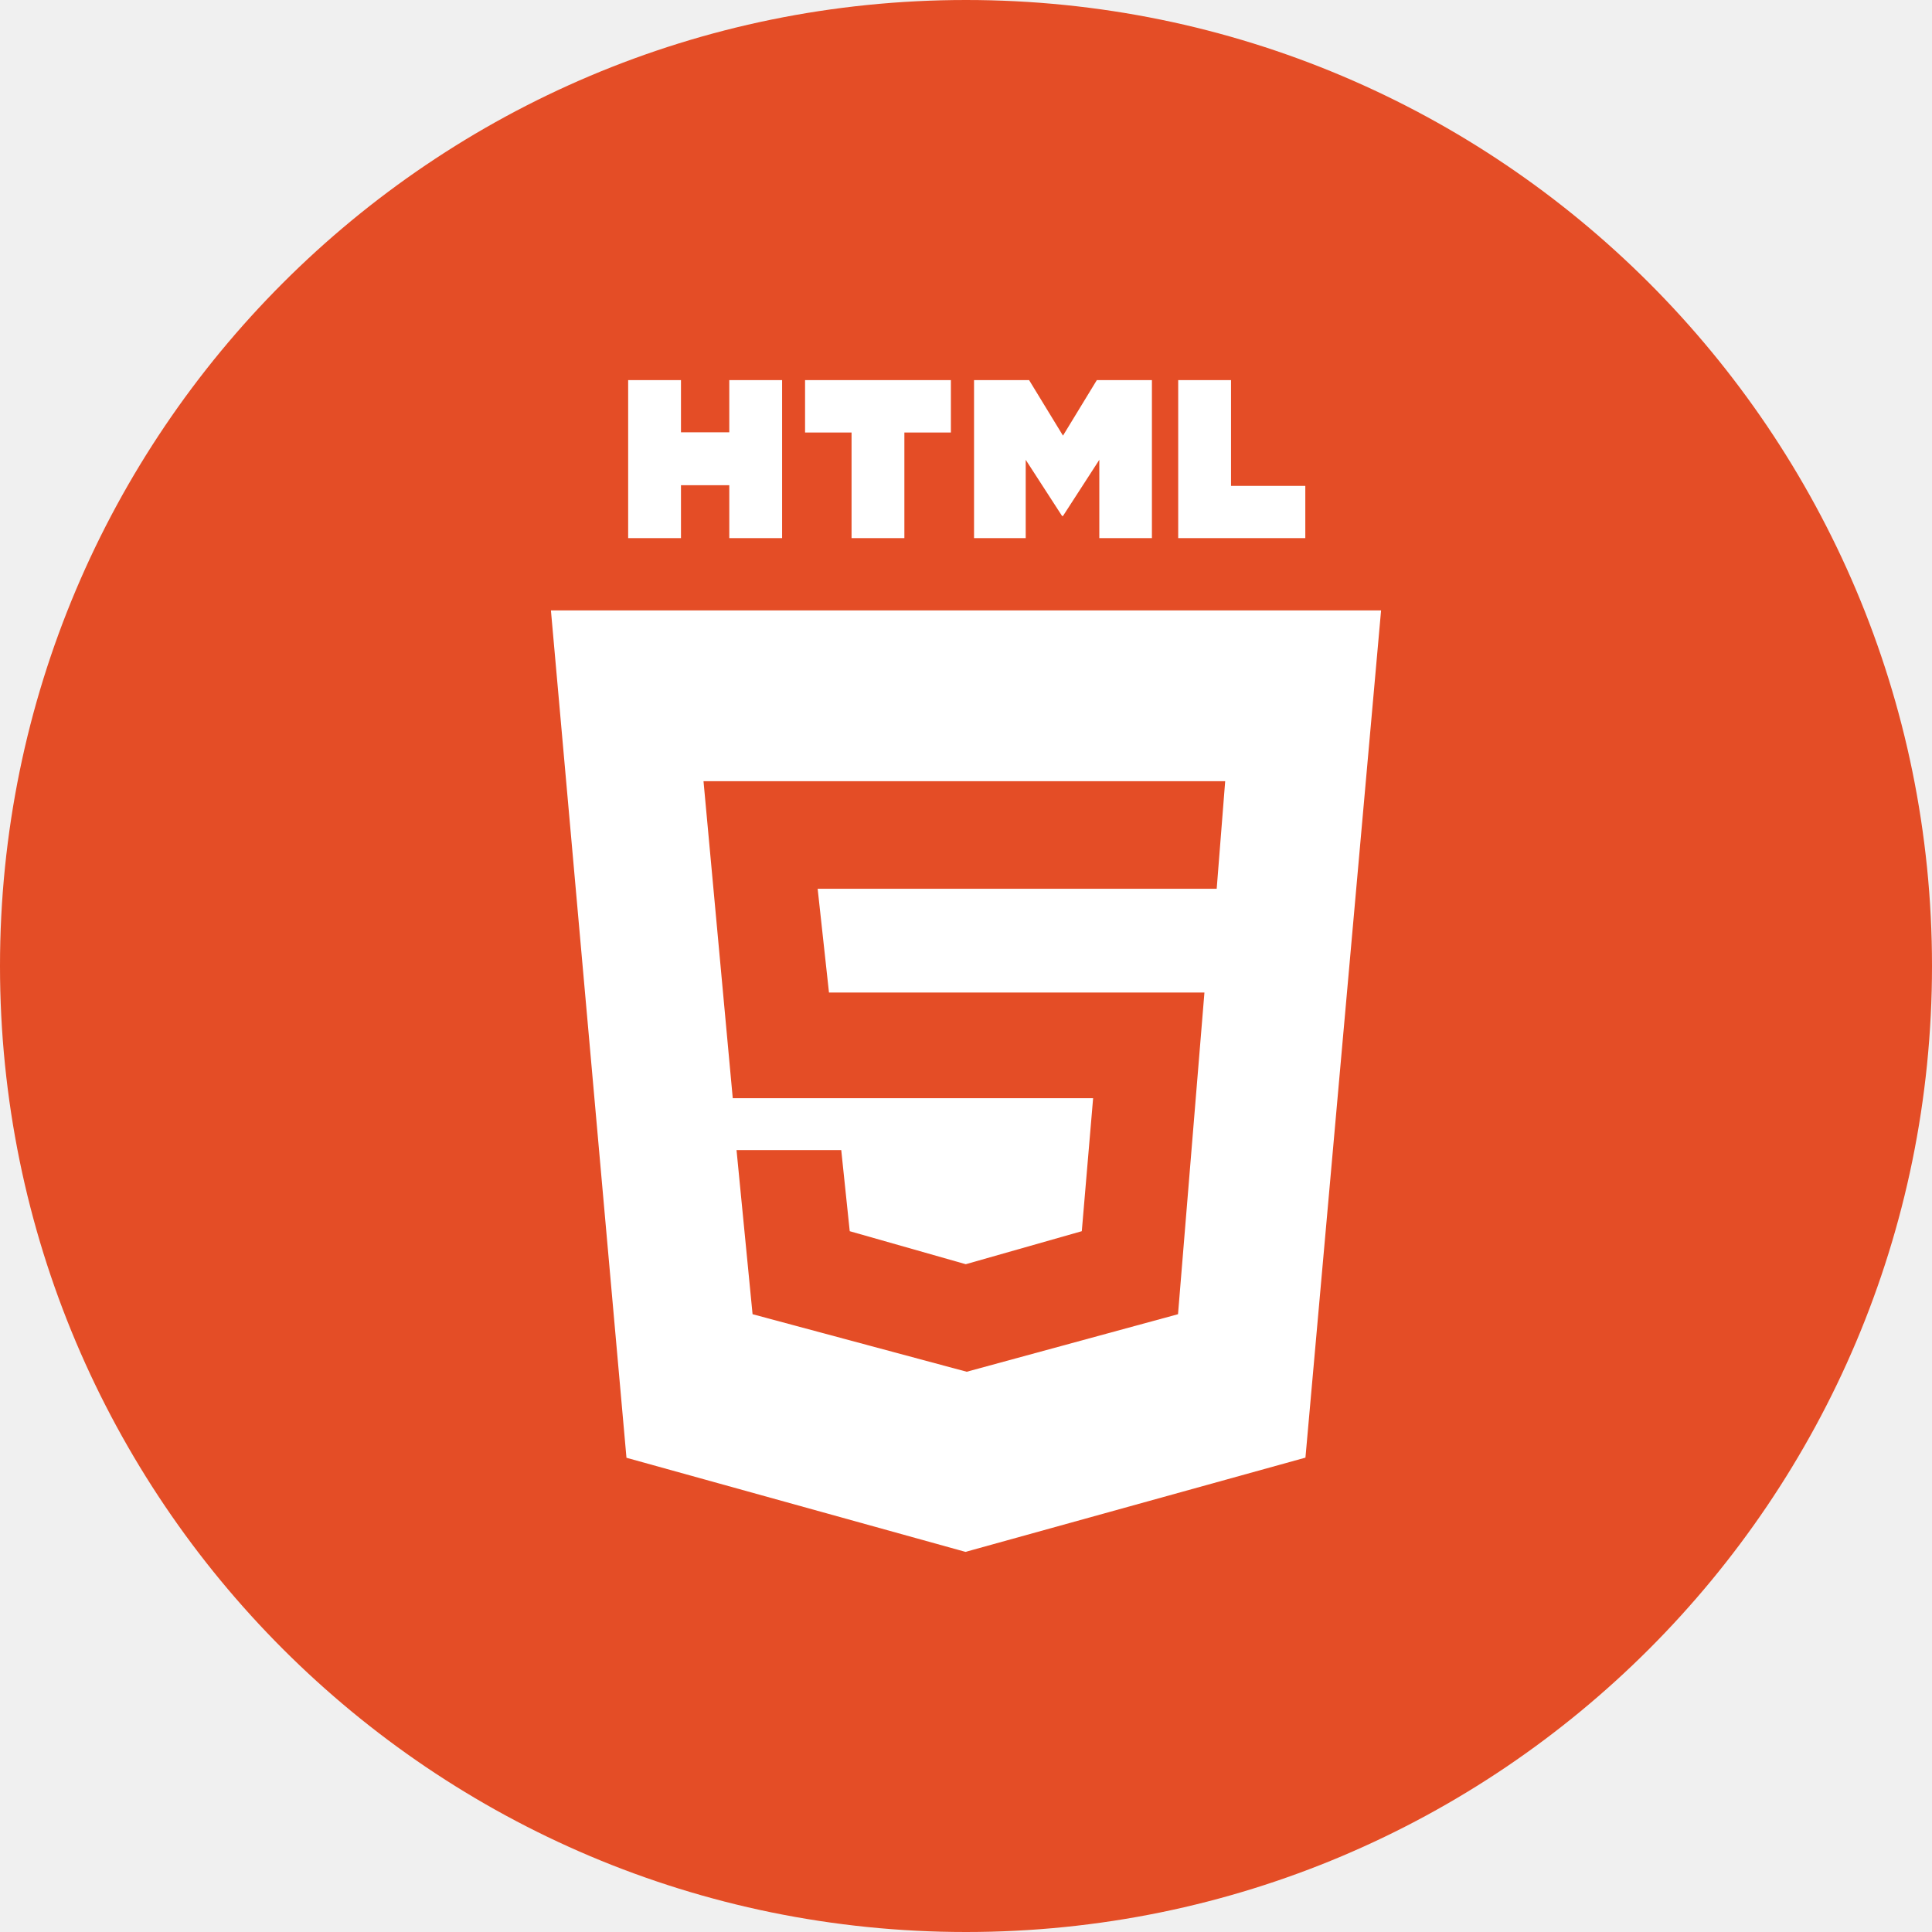
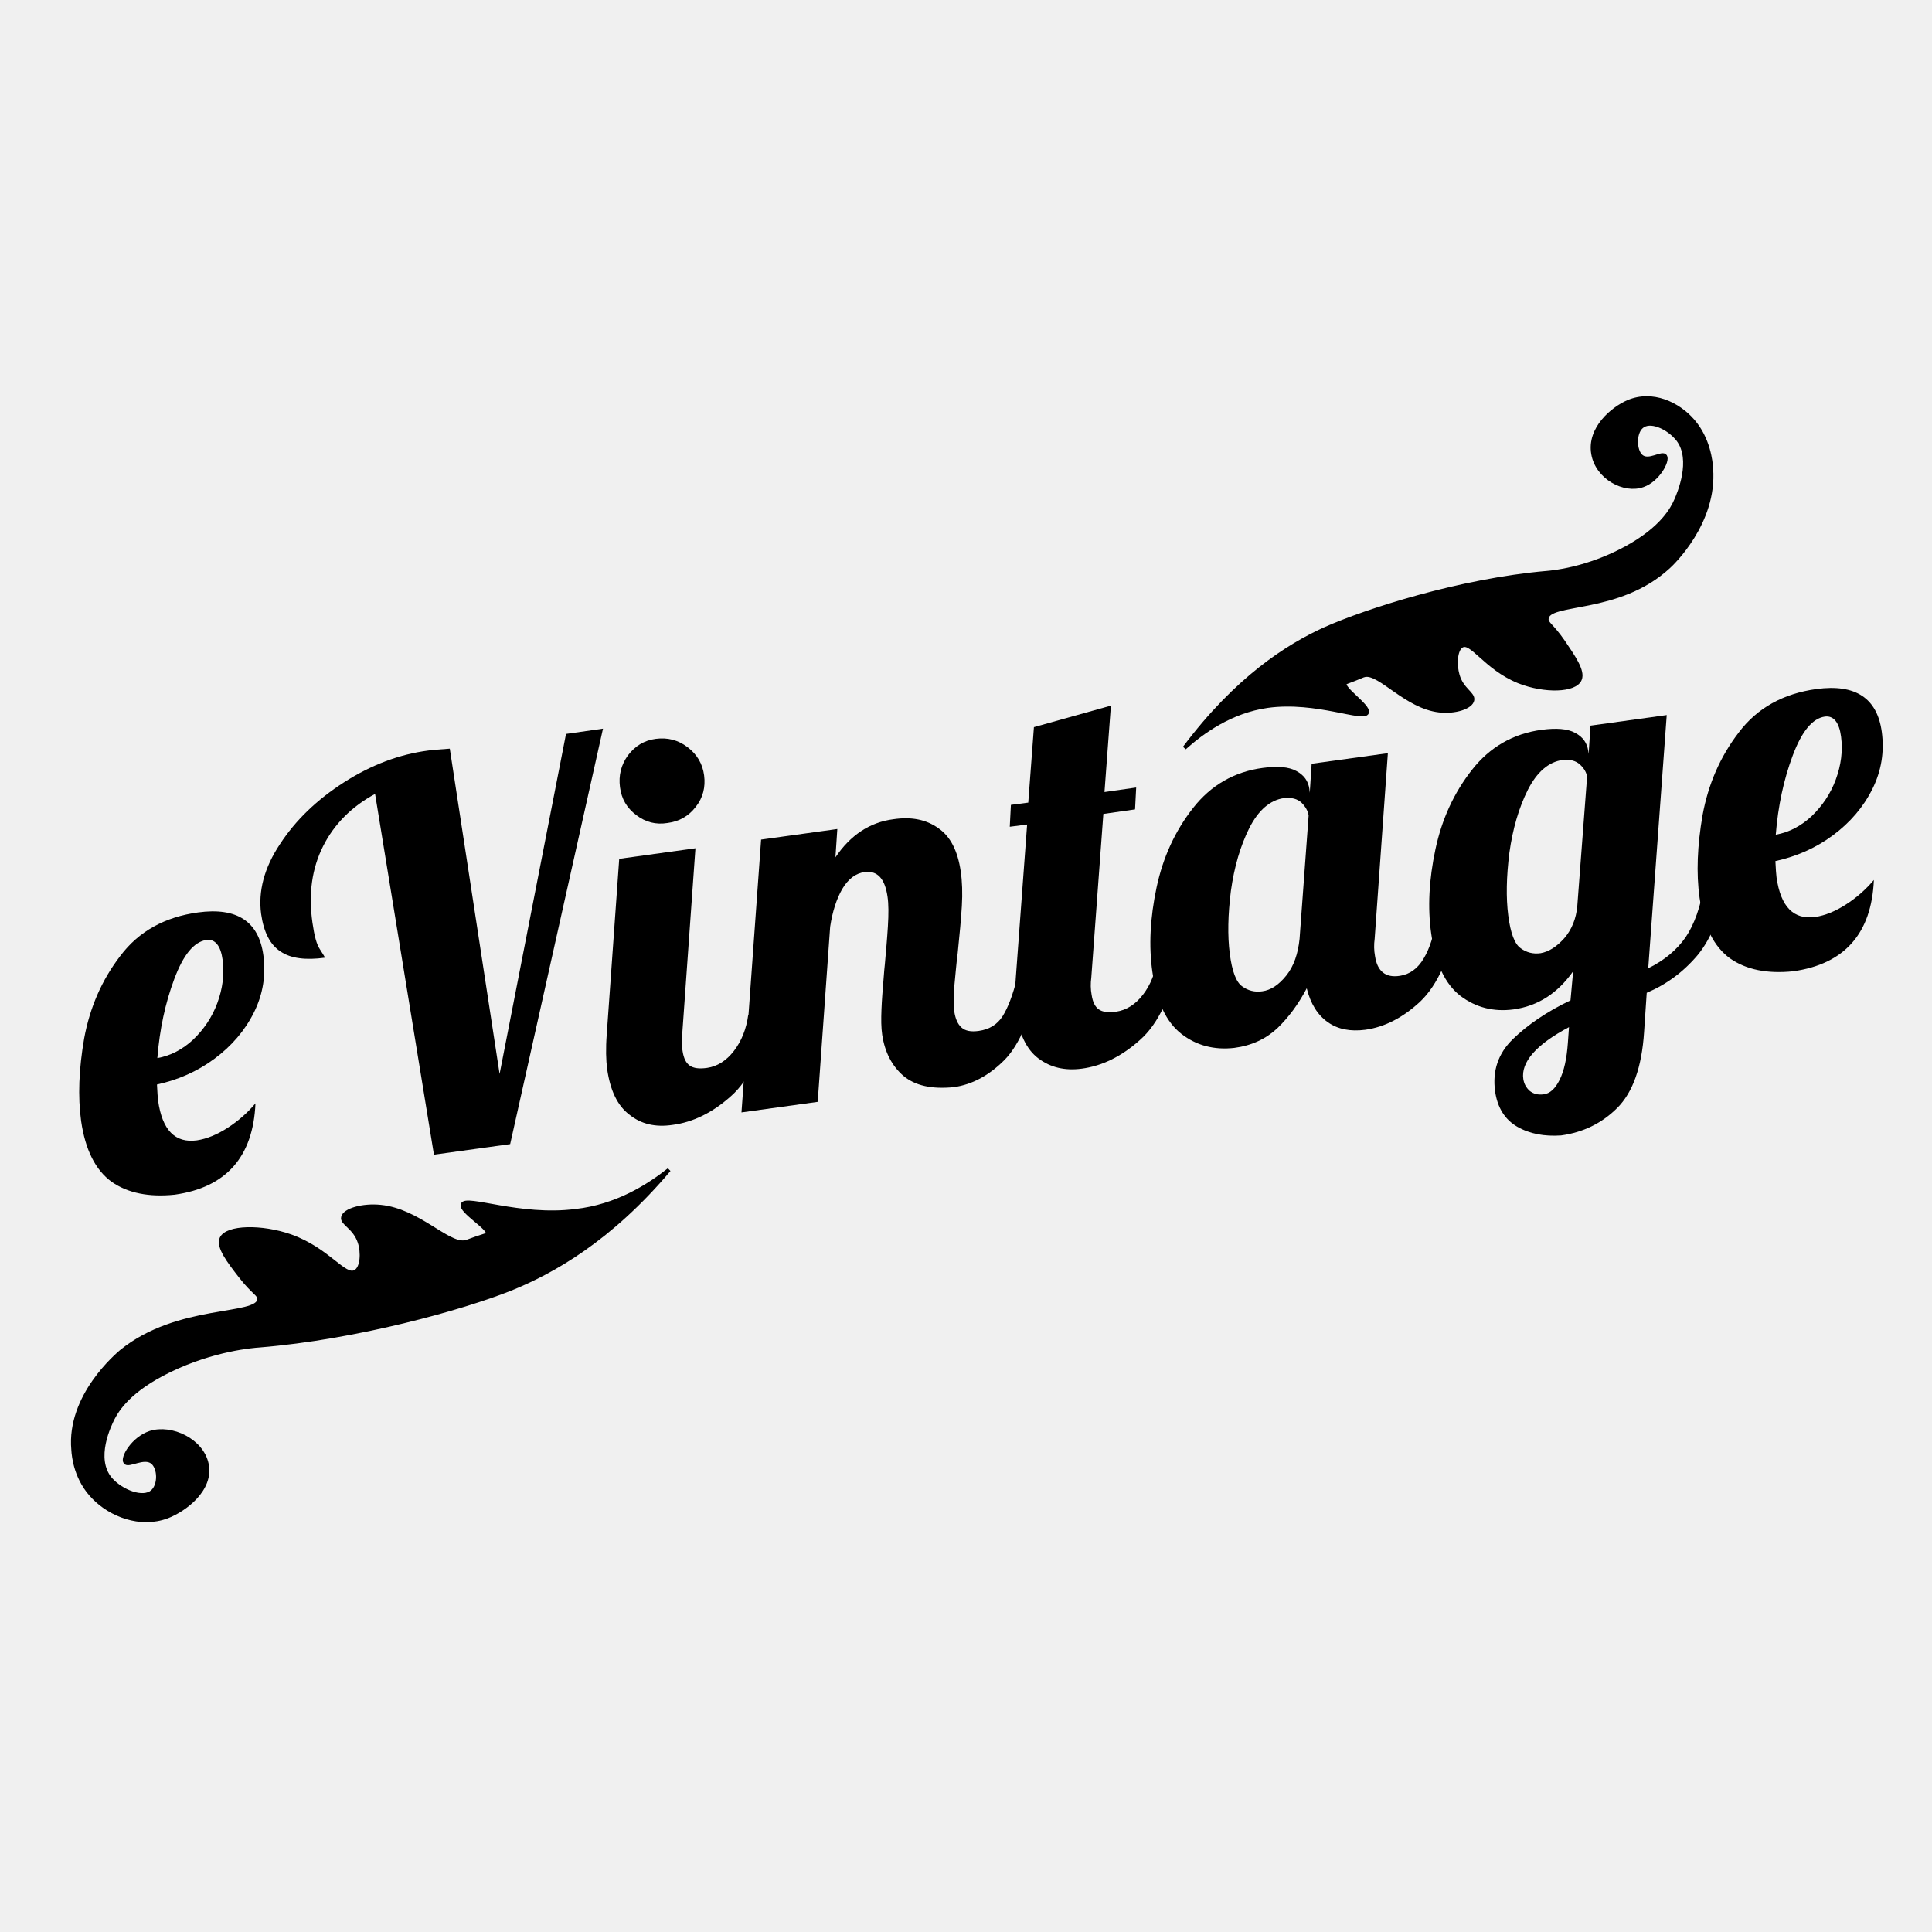
- <svg xmlns="http://www.w3.org/2000/svg" height="512px" id="Layer_1" style="enable-background:new 0 0 512 512;" version="1.1" viewBox="0 0 512 512" width="512px" xml:space="preserve">
-   <defs id="defs19" />
-   <g id="g2996" transform="translate(0.3280015,0.07000866)">
-     <g id="g2987" style="fill:#e44d26;fill-opacity:1">
-       <path d="m 511.672,255.93 c 0,141.385 -114.615,256 -256,256 -141.385,0 -256,-114.615 -256,-256 C -0.328,114.545 114.287,-0.07 255.672,-0.07 c 141.385,0 256,114.615 256,256 z" id="path2989" style="fill:#e44d26;fill-opacity:1" />
-     </g>
-     <g id="g4311" transform="translate(546.9375,-48.72119)">
-       <polygon id="polygon4184" points="255.8,486.486 389.249,449.489 418.938,116.909 93.063,116.909 122.719,449.542 " style="fill:#ffffff;fill-rule:evenodd" transform="matrix(0.6751055,0,0,0.6751055,-464.0928,131.4866)" />
-       <path d="m -353.997,163.215 h -12.803 v -13.828 h -13.996 v 41.875 h 13.996 v -14.023 h 12.803 v 14.023 h 13.996 v -41.875 h -13.997 v 13.828 z m 20.081,0.058 h 12.322 v 27.989 h 13.997 v -27.989 h 12.327 v -13.886 h -38.646 v 13.886 z m 68.352,0.828 -8.978,-14.714 h -14.594 v 41.875 h 13.695 v -20.756 l 9.636,14.889 h 0.241 l 9.629,-14.889 v 20.756 h 13.938 v -41.875 h -14.6 l -8.967,14.714 z m 44.534,13.32 v -28.034 h -14 v 41.875 h 33.684 v -13.842 h -19.683 z" id="path4208" style="fill:#ffffff;fill-rule:evenodd" />
-       <path d="m -360.5,255.75 138.25,0 -2.25,28.5 -105.75,0 3,27.5 99.5,0 -7,85.25 -56,15.25 -56.75,-15.25 -4.25,-43.5 27.75,0 2.25,21.5 30.75,8.75 30.75,-8.75 3,-35.25 -95.5,0 z" id="path4309" style="fill:#e44d26;fill-opacity:1;stroke:none" transform="translate(-0.3280015,-0.07000866)" />
-     </g>
+ <svg xmlns="http://www.w3.org/2000/svg" version="1.1" id="Layer_1" x="0px" y="0px" viewBox="0 0 512 512" style="enable-background:new 0 0 512 512;" xml:space="preserve">
+   <style type="text/css">
+ 	.st0{stroke:#000000;stroke-miterlimit:10;}
+ </style>
+   <g id="Layer_1_1_">
+ </g>
+   <g>
+     <path d="M29.6,313.2c-4.3-3.1-7-8.5-8.1-16.1c-0.9-6.5-0.6-13.8,0.8-21.9c1.5-8.1,4.6-15.4,9.6-21.9c4.9-6.5,11.8-10.3,20.6-11.5   c10.3-1.4,16.1,2.4,17.3,11.4c0.7,5.2-0.1,10.3-2.5,15.1c-2.4,4.8-5.9,8.9-10.5,12.3c-4.6,3.4-9.7,5.6-15.2,6.8   c0.1,2.1,0.2,3.5,0.3,4.3c1.1,7.8,4.5,11.3,10.3,10.5c2.6-0.4,5.3-1.5,8.1-3.3c2.8-1.8,5.3-4,7.4-6.5c-0.6,14.2-7.8,22.3-21.4,24.2   C39.5,317.3,33.9,316.2,29.6,313.2z M51.2,275.5c2.8-2.7,5-5.9,6.4-9.7c1.4-3.8,1.9-7.6,1.4-11.4c-0.5-3.8-2-5.6-4.3-5.3   c-3.3,0.5-6.1,3.9-8.5,10.3c-2.4,6.4-3.9,13.4-4.5,21C45.2,279.8,48.4,278.1,51.2,275.5z" />
+     <path d="M99.4,210.4c-6.3,3.4-10.9,8.1-13.8,13.9c-2.9,5.8-3.9,12.5-2.8,20.2c0.5,3.5,1.1,5.8,2,7.1c0.8,1.3,1.3,2,1.3,2.2   c-5.1,0.7-9,0.2-11.7-1.6c-2.8-1.8-4.5-5.1-5.2-10c-0.8-6,0.8-12.2,5-18.5c4.1-6.3,9.8-11.8,17-16.4c7.2-4.6,14.6-7.4,22.3-8.4   c1.3-0.2,3.2-0.3,5.7-0.5l13.2,86.2l17.6-90.1l9.8-1.4l-24.6,110.1l-20.2,2.8L99.4,210.4z" />
+     <path d="M166.8,295.4c-3.2-2.4-5.1-6.5-5.9-12.1c-0.3-2.3-0.4-5.4-0.1-9.3l3.3-46.4l20.2-2.8l-3.5,49.2c-0.2,1.5-0.2,3,0.1,4.6   c0.3,1.9,0.9,3.1,1.9,3.8c1,0.7,2.5,0.9,4.6,0.6c2.7-0.4,5.1-1.9,7.1-4.5c2-2.6,3.3-5.8,3.8-9.6l5.9-0.8   c-2.1,10.6-5.6,18.1-10.5,22.4c-4.9,4.4-10.1,6.9-15.4,7.6C173.7,298.8,169.9,297.9,166.8,295.4z M168.6,216   c-2.5-1.9-3.9-4.3-4.3-7.4c-0.4-3.1,0.3-5.9,2.1-8.4c1.9-2.5,4.3-4,7.4-4.4c3.1-0.4,5.9,0.3,8.4,2.2c2.5,1.9,4,4.4,4.4,7.5   s-0.3,5.9-2.2,8.3c-1.9,2.5-4.4,3.9-7.5,4.3C173.8,218.6,171.1,217.9,168.6,216z" />
+     <path d="M239.4,285.1c-3.1-2.7-4.9-6.3-5.6-10.8c-0.3-2-0.3-4.2-0.2-6.8c0.1-2.5,0.3-5,0.5-7.4c0.2-2.4,0.3-4,0.4-4.6   c0.3-3.4,0.6-6.7,0.8-10c0.2-3.3,0.2-5.9-0.1-7.9c-0.7-4.8-2.7-6.9-6-6.5c-2.4,0.3-4.4,1.8-6,4.5c-1.5,2.6-2.6,6-3.2,10l-3.3,46.4   l-20.2,2.8l5.2-72.3l20.2-2.8l-0.5,7.5c4-5.9,9.1-9.3,15.4-10.1c4.8-0.7,8.7,0.1,11.9,2.4c3.2,2.2,5.1,6,5.9,11.4   c0.4,2.7,0.5,5.8,0.3,9.2c-0.2,3.4-0.6,7.6-1.1,12.5c-0.4,3-0.6,5.9-0.9,8.8c-0.2,2.8-0.2,5.1,0,6.7c0.3,1.9,0.9,3.3,1.9,4.2   c1,0.9,2.5,1.2,4.6,0.9c2.8-0.4,4.9-1.7,6.3-3.9c1.4-2.2,2.7-5.6,3.8-10l5.9-0.8c-2,10.8-5.1,18.2-9.2,22.4   c-4.1,4.1-8.5,6.5-13.4,7.2C246.9,288.7,242.5,287.7,239.4,285.1z" />
+     <path d="M275.2,280.5c-3.2-2.4-5.1-6.5-5.9-12.1c-0.3-2.3-0.4-5.4-0.1-9.3l3-40.6l-4.6,0.6l0.3-5.8l4.6-0.6l1.5-20l20.4-5.7   l-1.7,22.9l8.4-1.2l-0.3,5.8l-8.4,1.2l-3.2,43.4c-0.2,1.5-0.2,3,0.1,4.6c0.3,1.9,0.9,3.1,1.9,3.8c1,0.7,2.5,0.9,4.6,0.6   c2.7-0.4,5.1-1.9,7.1-4.5c2-2.6,3.3-5.8,3.8-9.6l5.9-0.8c-2.1,10.6-5.6,18.1-10.5,22.4c-4.9,4.4-10.1,6.9-15.4,7.6   C282.2,283.8,278.4,282.9,275.2,280.5z" />
+     <path d="M313.1,274c-4.1-3.2-6.6-8.6-7.7-16.4c-1-6.9-0.6-14.4,1.1-22.4c1.7-8,4.9-15,9.7-21.1c4.7-6,10.9-9.6,18.5-10.6   c3.8-0.5,6.8-0.3,8.8,0.8c2.1,1.1,3.2,2.7,3.5,4.8l0.1,1l0.5-7.7l20.2-2.8l-3.5,49.2c-0.2,1.5-0.2,3,0.1,4.6c0.6,4,2.8,5.8,6.6,5.2   c2.6-0.4,4.7-1.9,6.3-4.6c1.6-2.7,2.7-6.1,3.2-10.2l5.9-0.8c-2.1,10.6-5.4,18-10,22.4c-4.6,4.3-9.5,6.8-14.6,7.5   c-3.9,0.5-7.2-0.1-9.9-2c-2.7-1.9-4.6-4.9-5.6-9c-2.2,4.2-4.8,7.7-7.8,10.6c-3,2.8-6.8,4.6-11.4,5.2   C321.8,278.3,317.1,277.1,313.1,274z M340.9,258.5c2-2.5,3.1-5.8,3.5-9.7l2.4-32.7c-0.2-1.2-0.8-2.3-1.9-3.4   c-1.1-1-2.6-1.4-4.6-1.2c-3.7,0.5-6.8,3.2-9.2,7.9c-2.4,4.8-4,10.3-4.9,16.7c-0.8,6.4-0.9,11.9-0.3,16.6c0.6,4.7,1.7,7.6,3.3,8.7   c1.5,1.1,3.3,1.6,5.3,1.3C336.8,262.4,338.9,261,340.9,258.5z" />
+     <path d="M402.1,298.6c-3.3-1.9-5.3-5.1-5.9-9.5c-0.7-5.3,0.8-9.9,4.7-13.7c3.9-3.8,9-7.3,15.3-10.3l0.7-7.7   c-4.1,5.8-9.3,9.2-15.8,10.1c-5.3,0.7-10-0.5-14.1-3.6c-4.1-3.2-6.6-8.6-7.7-16.4c-1-6.9-0.6-14.4,1.1-22.4c1.7-8,4.9-15,9.7-21.1   c4.7-6,10.9-9.6,18.5-10.6c3.8-0.5,6.8-0.3,8.8,0.8c2.1,1.1,3.2,2.7,3.5,4.8l0.1,0.8l0.5-7.5l20.2-2.8l-4.9,67.1   c4.3-2.1,7.6-4.9,9.9-8.2c2.3-3.4,4-8.1,5-14.3l5.9-0.8c-1.4,8.7-4,15.3-7.7,19.8c-3.8,4.5-8.3,7.8-13.5,10l-0.7,10.4   c-0.6,9.3-3,16-7.1,20.1c-4.1,4.1-9.1,6.5-14.9,7.3C409.3,301.2,405.4,300.5,402.1,298.6z M414.5,248.7c2-2.3,3.2-5.2,3.5-8.6   l2.6-34.3c-0.2-1.1-0.8-2.2-1.9-3.2c-1.1-1-2.6-1.4-4.6-1.2c-3.7,0.5-6.8,3.2-9.2,7.9c-2.4,4.8-4,10.3-4.9,16.7   c-0.8,6.4-0.9,11.9-0.3,16.6c0.6,4.7,1.7,7.6,3.3,8.7c1.5,1.1,3.3,1.6,5.3,1.3C410.5,252.2,412.5,250.9,414.5,248.7z M413.3,286.2   c1.2-2.4,1.9-5.6,2.2-9.8l0.3-4.2c-8.7,4.6-12.8,9.3-12.1,13.8c0.2,1.2,0.7,2.2,1.7,3.1c1,0.8,2.2,1.1,3.7,0.9   C410.7,289.8,412.1,288.6,413.3,286.2z" />
+     <path d="M458.5,254c-4.3-3.1-7-8.5-8.1-16.1c-0.9-6.5-0.6-13.8,0.8-21.9c1.5-8.1,4.6-15.4,9.6-21.9c4.9-6.5,11.8-10.3,20.6-11.5   c10.3-1.4,16.1,2.4,17.3,11.4c0.7,5.2-0.1,10.3-2.5,15.1s-5.9,8.9-10.5,12.3c-4.6,3.4-9.7,5.6-15.2,6.8c0.1,2.1,0.2,3.5,0.3,4.3   c1.1,7.8,4.5,11.3,10.3,10.5c2.6-0.4,5.3-1.5,8.1-3.3c2.8-1.8,5.3-4,7.4-6.5c-0.6,14.2-7.8,22.3-21.4,24.2   C468.4,258.1,462.8,257,458.5,254z M480.1,216.3c2.8-2.7,5-5.9,6.4-9.7c1.4-3.8,1.9-7.6,1.4-11.4c-0.5-3.8-2-5.6-4.3-5.3   c-3.3,0.5-6.1,3.9-8.5,10.3c-2.4,6.4-3.9,13.4-4.5,21C474.1,220.6,477.3,218.9,480.1,216.3z" />
  </g>
-   <g id="Layer_1_1_" />
+   <path class="st0" d="M177.3,310c-15.6,18.5-30.9,27.1-42.1,31.6c-12.5,5-40.6,12.9-66.5,15c-1.5,0.1-12.1,0.9-23.8,6.6  c-10.7,5.2-13.8,10.4-15,12.7c-0.8,1.6-5.3,10.6-0.6,16.1c2.9,3.3,8.6,5.5,11.1,3.3c2-1.8,1.9-6.2,0-7.8c-2.3-1.8-6.4,1.2-7.2,0  c-0.9-1.2,2.1-6.3,6.6-7.8c5.6-1.8,13.7,2,15,8.3c1.4,6.7-5.8,12.1-10.5,13.9c-7.2,2.7-15-0.5-19.4-5c-4.8-4.8-5.4-10.9-5.5-12.7  c-1.3-14.3,11.8-25.2,12.7-26c15.1-12.3,36.3-9,36.6-13.9c0.1-1.3-1.5-1.6-5-6.1c-3.1-4-6-7.8-5-10c1.4-3.1,10.6-3.3,18.3-0.6  c10.1,3.6,14.3,11.1,17.2,9.4c1.8-1,2-5.1,1.1-7.8c-1.3-4-4.8-5-4.4-6.6c0.4-1.9,5.2-3.3,10-2.8c9.9,1,17.6,10,22.2,9.4  c0.8-0.1,1.3-0.5,5.7-1.9c0.2-0.1,0.3-0.1,0.4-0.3c0.8-1.4-7.3-6-6.6-7.8c0.8-2.3,15.2,3.6,29.9,1.7  C163.5,319.7,172,314.2,177.3,310z" />
+   <path class="st0" d="M313.9,198.2c13.8-18.4,27.3-27,37.2-31.5c11-4.9,35.8-12.9,58.8-14.9c1.3-0.1,10.7-0.9,21.1-6.6  c9.5-5.2,12.2-10.4,13.2-12.7c0.7-1.6,4.6-10.6,0.5-16c-2.6-3.3-7.6-5.5-9.8-3.3c-1.8,1.7-1.7,6.2,0,7.7c2,1.8,5.6-1.2,6.4,0  c0.8,1.2-1.9,6.3-5.9,7.7c-4.9,1.8-12.1-2-13.2-8.3c-1.2-6.7,5.1-12,9.3-13.8c6.4-2.7,13.2,0.5,17.1,5c4.2,4.8,4.8,10.9,4.9,12.7  c1.1,14.3-10.4,25.2-11.3,26c-13.3,12.3-32.1,9-32.3,13.8c-0.1,1.3,1.3,1.6,4.4,6.1c2.7,4,5.3,7.7,4.4,9.9  c-1.2,3.1-9.4,3.3-16.2,0.6c-8.9-3.6-12.6-11.1-15.2-9.4c-1.6,1-1.8,5-1,7.7c1.1,3.9,4.2,4.9,3.9,6.6c-0.3,1.9-4.6,3.3-8.8,2.8  c-8.7-1-15.6-10-19.6-9.4c-0.7,0.1-1.2,0.5-5,1.9c-0.1,0.1-0.3,0.1-0.4,0.3c-0.7,1.4,6.4,6,5.9,7.7c-0.7,2.3-13.4-3.5-26.4-1.7  C326.1,188.5,318.6,194,313.9,198.2z" />
</svg>
